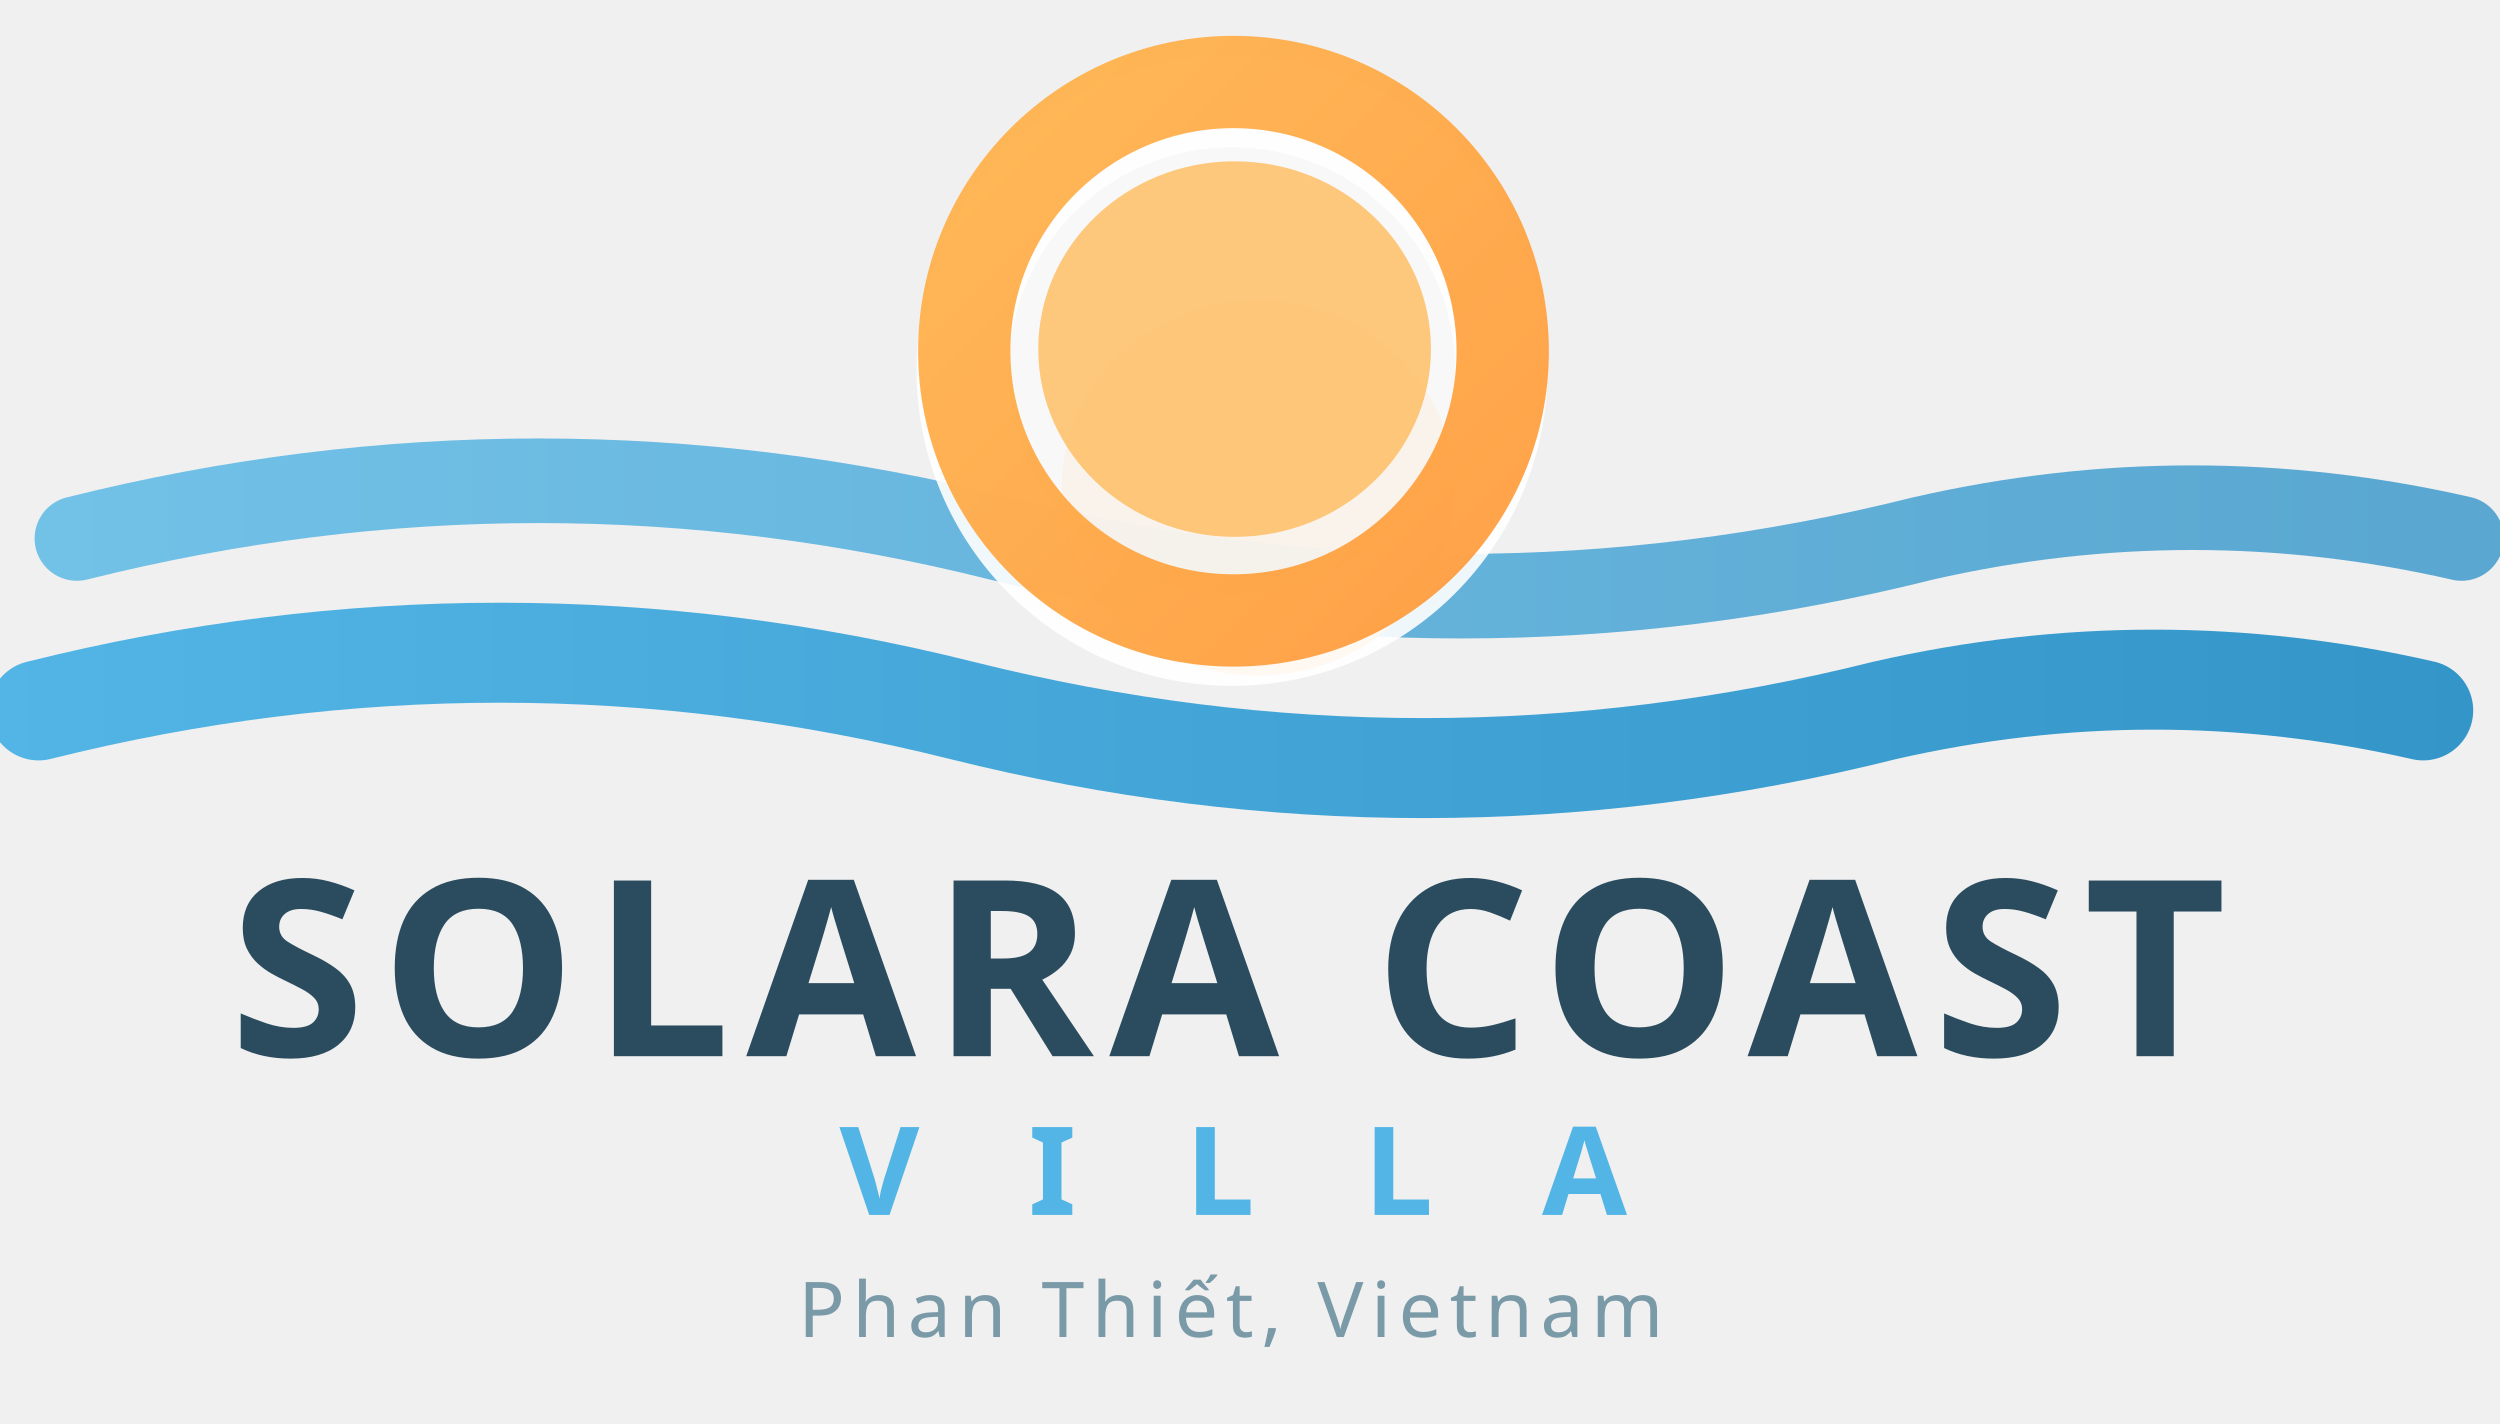
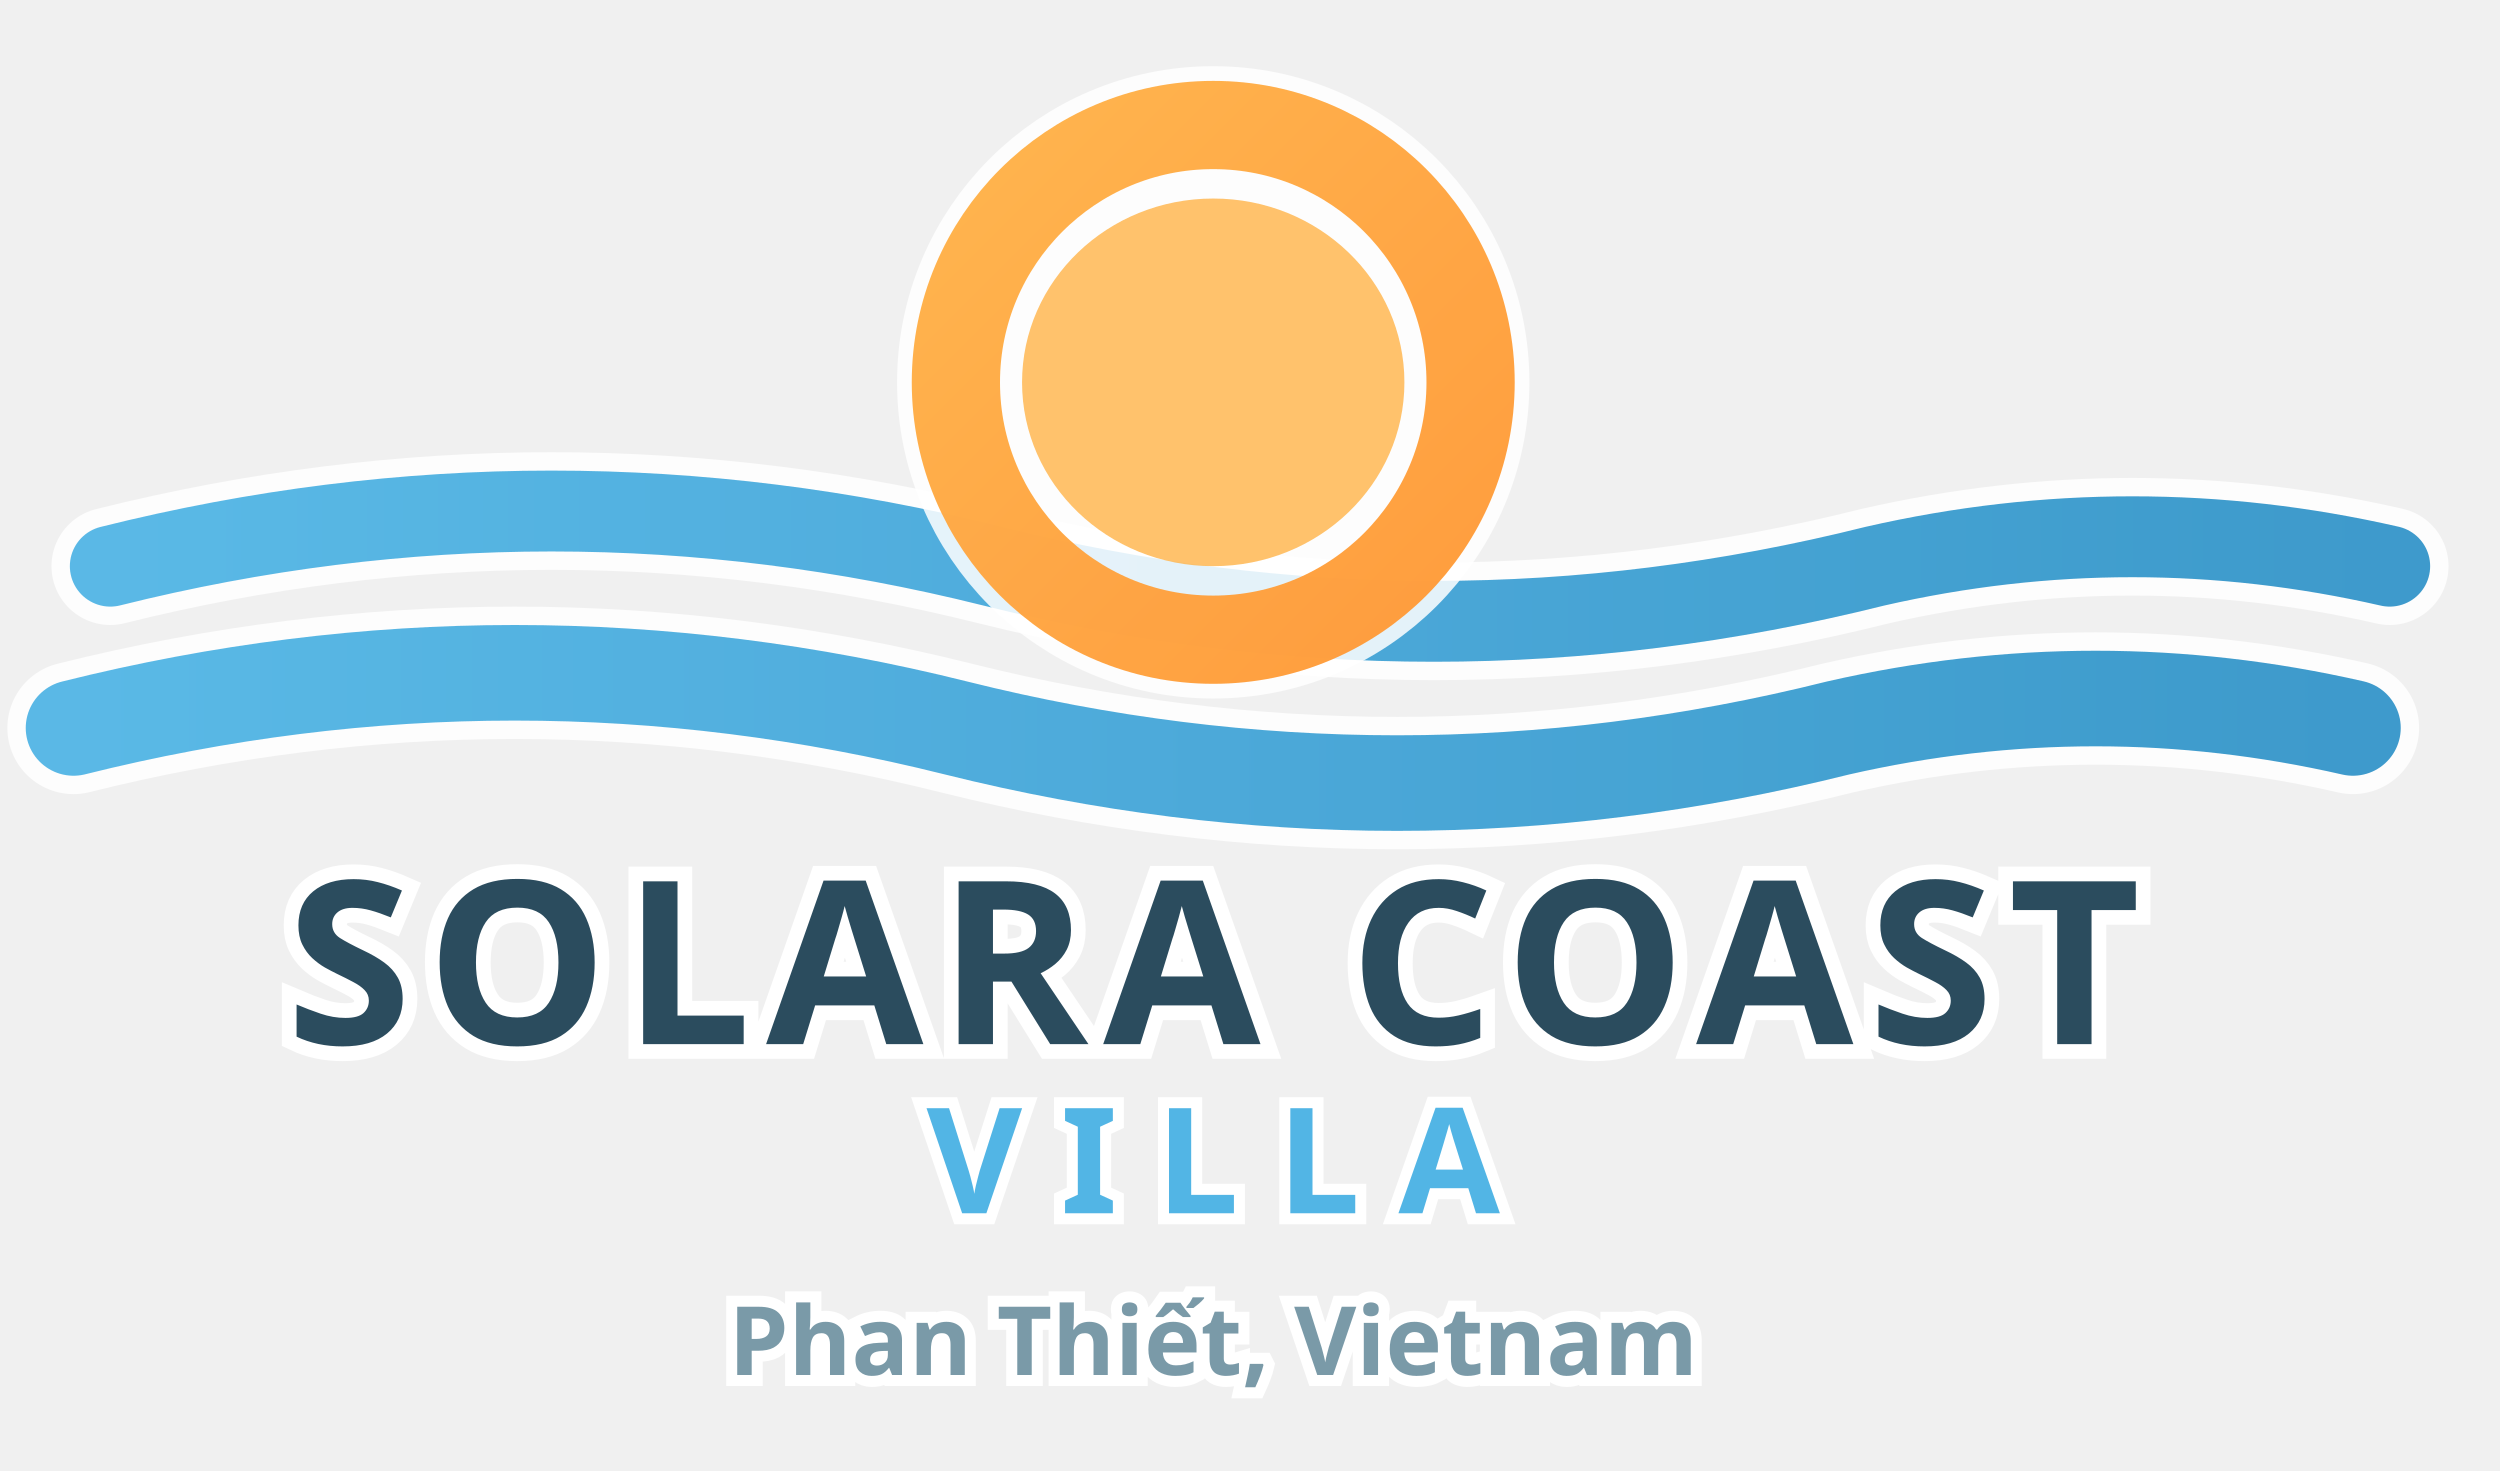
- <svg xmlns="http://www.w3.org/2000/svg" xmlns:xlink="http://www.w3.org/1999/xlink" viewBox="40 125 325 185" version="1.1" id="svg8">
-   <defs id="defs4">
-     <linearGradient id="linearGradient203" x1="159" y1="69" x2="241" y2="151" gradientUnits="userSpaceOnUse" gradientTransform="translate(6.076641,62.23986)" spreadMethod="pad">
-       <stop offset="0.473" style="stop-color:#FFB347;stop-opacity:1" id="stop202" />
-       <stop offset="100%" style="stop-color:#FF9533;stop-opacity:1" id="stop203" />
+ <svg xmlns="http://www.w3.org/2000/svg" viewBox="35 118 340 200" version="1.1">
+   <defs>
+     <linearGradient id="sunGrad" x1="159" y1="131" x2="241" y2="213" gradientUnits="userSpaceOnUse">
+       <stop offset="0%" style="stop-color:#FFB347;stop-opacity:1" />
+       <stop offset="100%" style="stop-color:#FF9533;stop-opacity:1" />
    </linearGradient>
-     <linearGradient id="linearGradient201" x1="159" y1="69" x2="241" y2="151" gradientUnits="userSpaceOnUse" gradientTransform="translate(6.076641,62.23986)" spreadMethod="pad">
-       <stop offset="0.504" style="stop-color:#FFB347;stop-opacity:1" id="stop200" />
-       <stop offset="100%" style="stop-color:#FF9533;stop-opacity:1" id="stop201" />
+     <linearGradient id="waveGrad" x1="0%" y1="0%" x2="100%" y2="0%">
+       <stop offset="0%" style="stop-color:#52B5E5;stop-opacity:1" />
+       <stop offset="100%" style="stop-color:#3495C9;stop-opacity:1" />
    </linearGradient>
-     <linearGradient id="linearGradient199" x1="159" y1="69" x2="241" y2="151" gradientUnits="userSpaceOnUse" gradientTransform="translate(6.076641,62.23986)" spreadMethod="pad">
-       <stop offset="0.5" style="stop-color:#FFB347;stop-opacity:1" id="stop198" />
-       <stop offset="100%" style="stop-color:#FF9533;stop-opacity:1" id="stop199" />
-     </linearGradient>
-     <linearGradient id="linearGradient197" x1="159" y1="69" x2="241" y2="151" gradientUnits="userSpaceOnUse" gradientTransform="translate(6.076641,62.23986)" spreadMethod="pad">
-       <stop offset="0.485" style="stop-color:#FFB347;stop-opacity:1" id="stop196" />
-       <stop offset="100%" style="stop-color:#FF9533;stop-opacity:1" id="stop197" />
-     </linearGradient>
-     <linearGradient id="linearGradient195" x1="159" y1="69" x2="241" y2="151" gradientUnits="userSpaceOnUse" gradientTransform="translate(6.076641,62.23986)">
-       <stop offset="0.435" style="stop-color:#FFB347;stop-opacity:1" id="stop194" />
-       <stop offset="100%" style="stop-color:#FF9533;stop-opacity:1" id="stop195" />
-     </linearGradient>
-     <linearGradient id="sunGrad3" x1="159" y1="69" x2="241" y2="151" gradientUnits="userSpaceOnUse" gradientTransform="translate(6.076641,62.23986)" xlink:href="#linearGradient203">
-       <stop offset="0%" style="stop-color:#FFB347;stop-opacity:1" id="stop1" />
-       <stop offset="100%" style="stop-color:#FF9533;stop-opacity:1" id="stop2" />
-     </linearGradient>
-     <linearGradient id="waveGrad3" x1="0%" y1="0%" x2="100%" y2="0%">
-       <stop offset="0%" style="stop-color:#52B5E5;stop-opacity:1" id="stop3" />
-       <stop offset="100%" style="stop-color:#3495C9;stop-opacity:1" id="stop4" />
-     </linearGradient>
-     <linearGradient xlink:href="#waveGrad3" id="linearGradient193" x1="9.86" y1="733.883" x2="104.931" y2="733.883" gradientTransform="matrix(3.397471,0,0,0.2943366,5.015988,-12.64668)" gradientUnits="userSpaceOnUse" />
-     <linearGradient xlink:href="#sunGrad3" id="linearGradient194" gradientUnits="userSpaceOnUse" gradientTransform="translate(0.3521466,60.66012)" x1="159" y1="69" x2="241" y2="151" />
  </defs>
-   <path d="M 50 195 Q 110 180 170 195 Q 230 210 290 195 Q 325 187 360 195" stroke="url(#waveGrad3)" stroke-width="11" fill="none" stroke-linecap="round" opacity="0.8" id="path5" />
-   <path d="m 45.016,217.353 q 60,-15 120,0 60,15 120,0 35,-8 70,0" stroke="url(#waveGrad3)" stroke-width="13" fill="none" stroke-linecap="round" id="path6" style="stroke:url(#linearGradient193)" />
-   <text x="199.623" y="262.308" font-family="Verdana, Geneva, sans-serif" font-size="32px" font-weight="600" fill="#2b4c5e" text-anchor="middle" letter-spacing="2" id="text6">SOLARA COAST</text>
-   <text x="200.313" y="282.935" font-family="Verdana, Geneva, sans-serif" font-size="16px" font-weight="400" fill="#52b5e5" text-anchor="middle" letter-spacing="5" id="text7" style="stroke-width:13.8;stroke-dasharray:none;font-weight:400;font-size:16px;font-family:Verdana, Geneva, sans-serif;letter-spacing:5;text-anchor:middle;fill:#52b5e5">
-     <tspan style="font-style:normal;font-variant:normal;font-weight:bold;font-stretch:normal;font-size:16px;font-family:Verdana, Geneva, sans-serif;-inkscape-font-specification:'Verdana, Geneva, sans-serif, Bold';font-variant-ligatures:normal;font-variant-caps:normal;font-variant-numeric:normal;font-variant-east-asian:normal" id="tspan1">V I L L A</tspan>
-   </text>
-   <text x="200" y="298.808" font-family="Verdana, sans-serif" font-size="10px" fill="#7a9aa8" text-anchor="middle" letter-spacing="1" id="text8">Phan Thiết, Vietnam</text>
-   <ellipse cx="203.525" cy="188.413" fill="#ffb347" opacity="0.7" id="circle5-0" rx="25.525" ry="24.413" style="stroke-width:3.12" />
-   <circle cx="200.158" cy="173.162" r="35" stroke="url(#sunGrad3)" stroke-width="12" fill="none" opacity="0.9" id="circle4" style="fill:#faf8f8;fill-opacity:1;stroke:#ffffff;stroke-opacity:1" />
-   <circle cx="200.352" cy="170.66" r="35" stroke="url(#sunGrad3)" stroke-width="12" fill="none" opacity="0.9" id="circle4-9" style="stroke:url(#linearGradient194)" />
-   <ellipse cx="200.5" cy="170.381" fill="#ffb347" opacity="0.7" id="circle5" rx="25.525" ry="24.413" style="stroke-width:3.12" />
+   <path d="M 50 195 Q 110 180 170 195 Q 230 210 290 195 Q 325 187 360 195" stroke="white" stroke-width="16" fill="none" stroke-linecap="round" opacity="0.85" />
+   <path d="M 50 195 Q 110 180 170 195 Q 230 210 290 195 Q 325 187 360 195" stroke="url(#waveGrad)" stroke-width="11" fill="none" stroke-linecap="round" opacity="0.95" />
+   <path d="M 45 217 Q 105 202 165 217 Q 225 232 285 217 Q 320 209 355 217" stroke="white" stroke-width="18" fill="none" stroke-linecap="round" opacity="0.85" />
+   <path d="M 45 217 Q 105 202 165 217 Q 225 232 285 217 Q 320 209 355 217" stroke="url(#waveGrad)" stroke-width="13" fill="none" stroke-linecap="round" opacity="0.95" />
+   <circle cx="200" cy="170" r="35" stroke="white" stroke-width="16" fill="white" opacity="0.85" />
+   <ellipse cx="200" cy="170" rx="26" ry="25" fill="#FFB347" opacity="0.80" />
+   <circle cx="200" cy="170" r="35" stroke="url(#sunGrad)" stroke-width="12" fill="none" opacity="0.95" />
+   <text x="200" y="260" font-family="Verdana, Geneva, sans-serif" font-size="31px" font-weight="700" text-anchor="middle" letter-spacing="2" stroke="white" stroke-width="4" paint-order="stroke fill" fill="#2b4c5e">SOLARA COAST</text>
+   <text x="200" y="283" font-family="Verdana, Geneva, sans-serif" font-size="20px" font-weight="700" text-anchor="middle" textLength="195" lengthAdjust="spacing" stroke="white" stroke-width="3" paint-order="stroke fill" fill="#52b5e5">V I L L A</text>
+   <text x="200" y="305" font-family="Verdana, Geneva, sans-serif" font-size="13px" font-weight="600" text-anchor="middle" textLength="195" lengthAdjust="spacing" stroke="white" stroke-width="3" paint-order="stroke fill" fill="#7a9aa8">Phan Thiết, Vietnam</text>
</svg>
